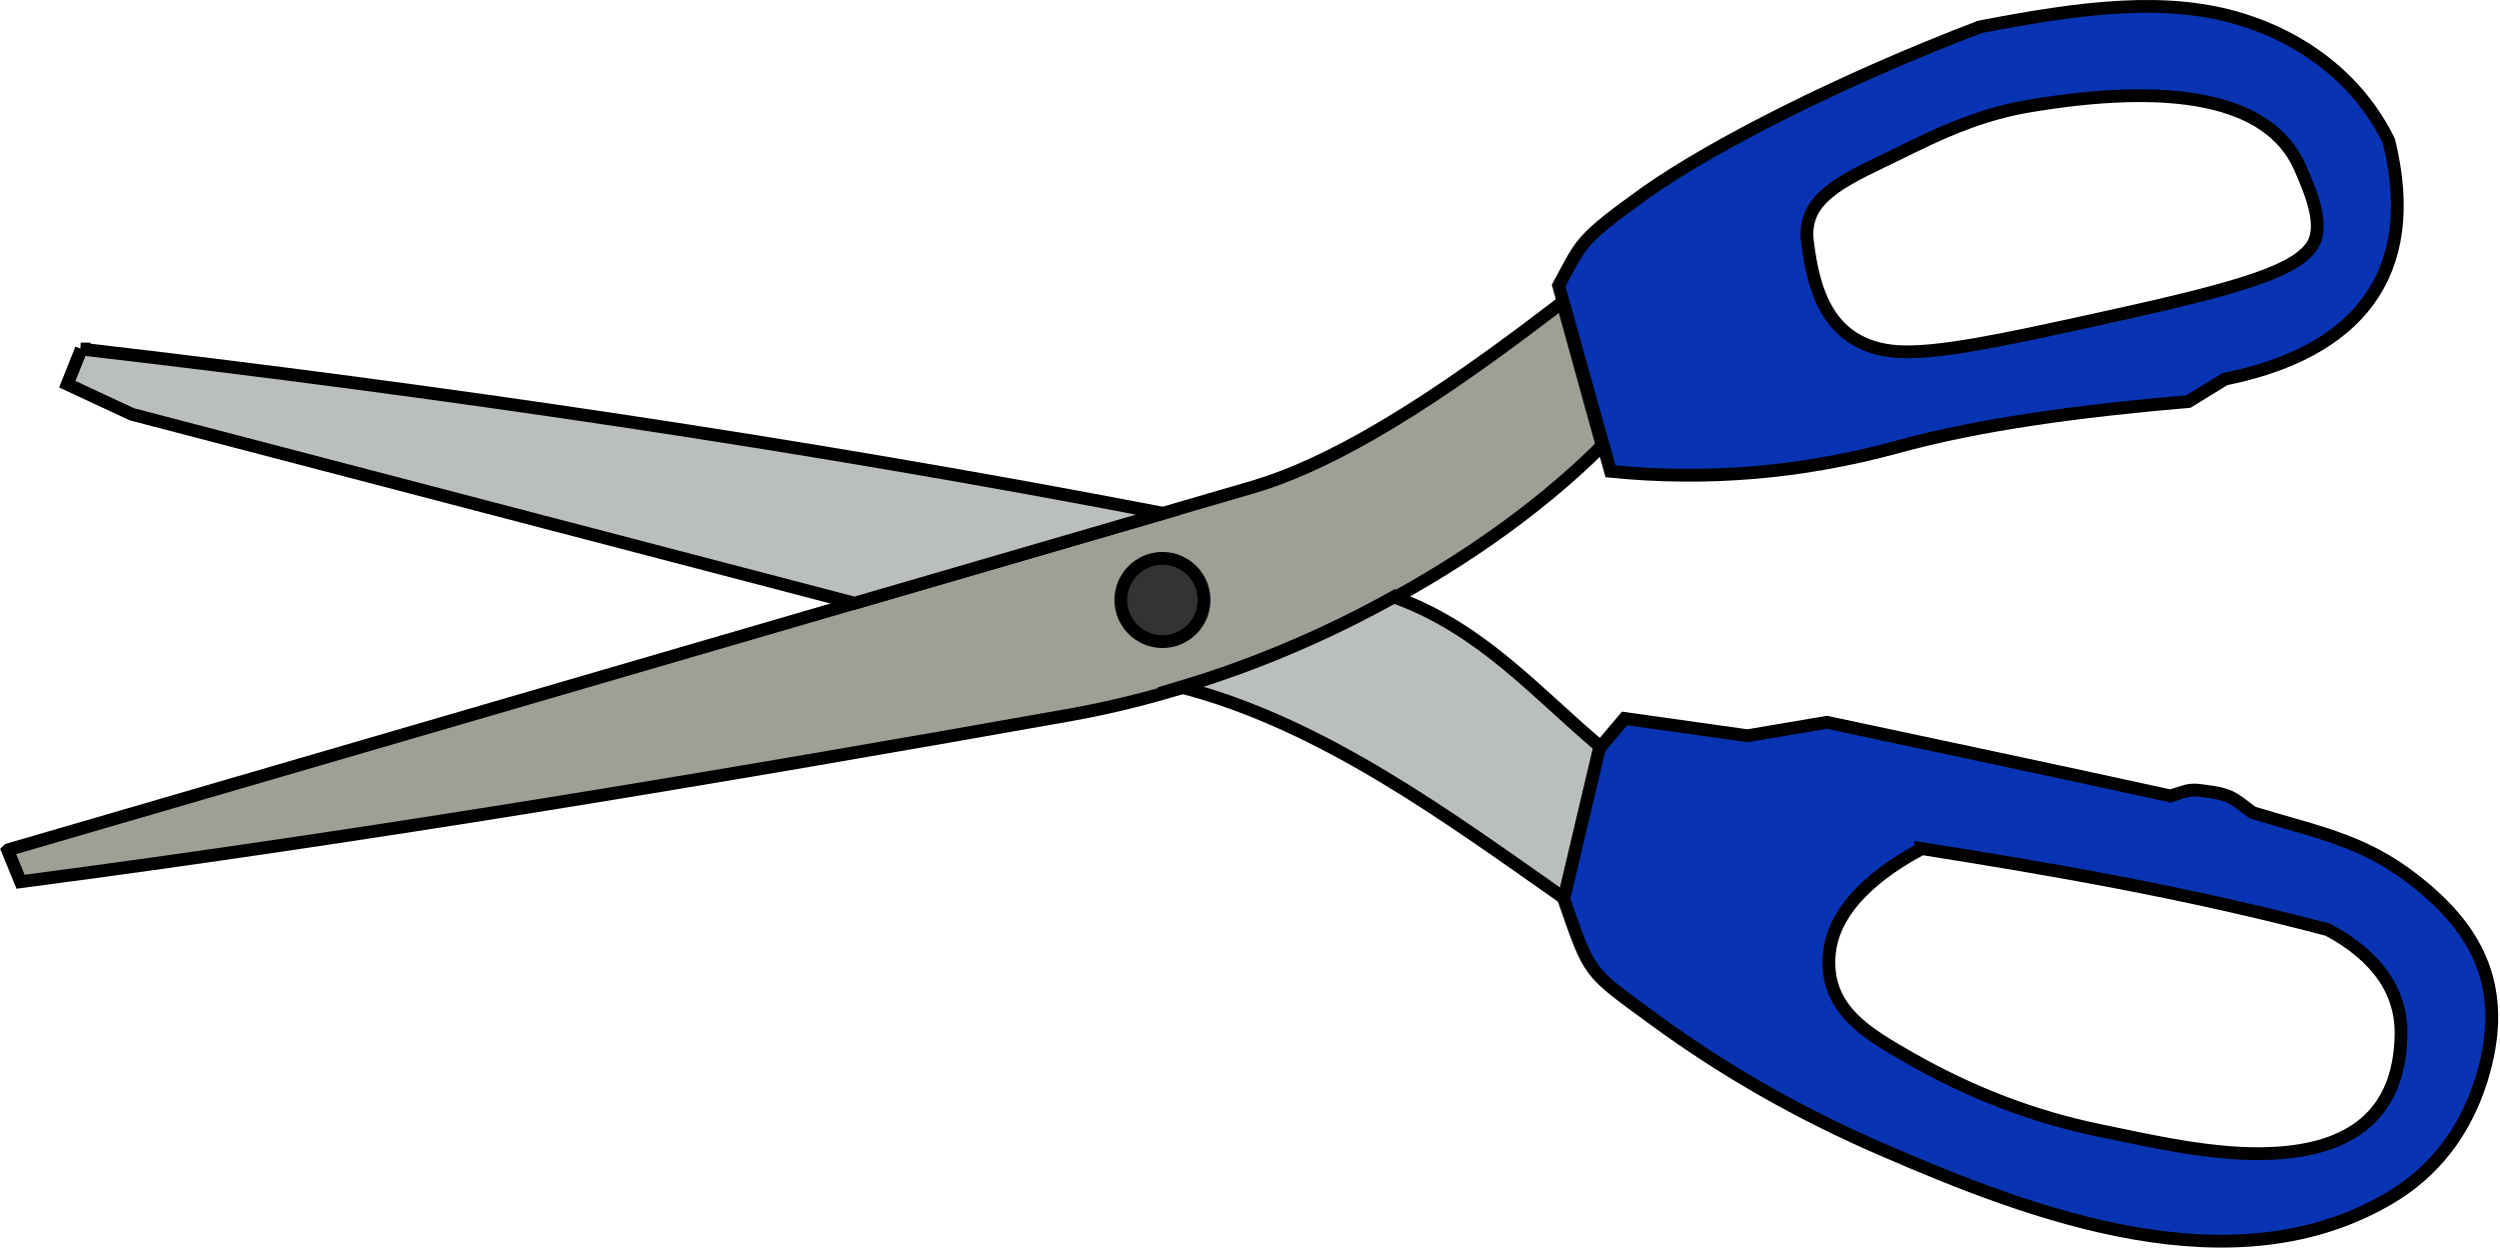
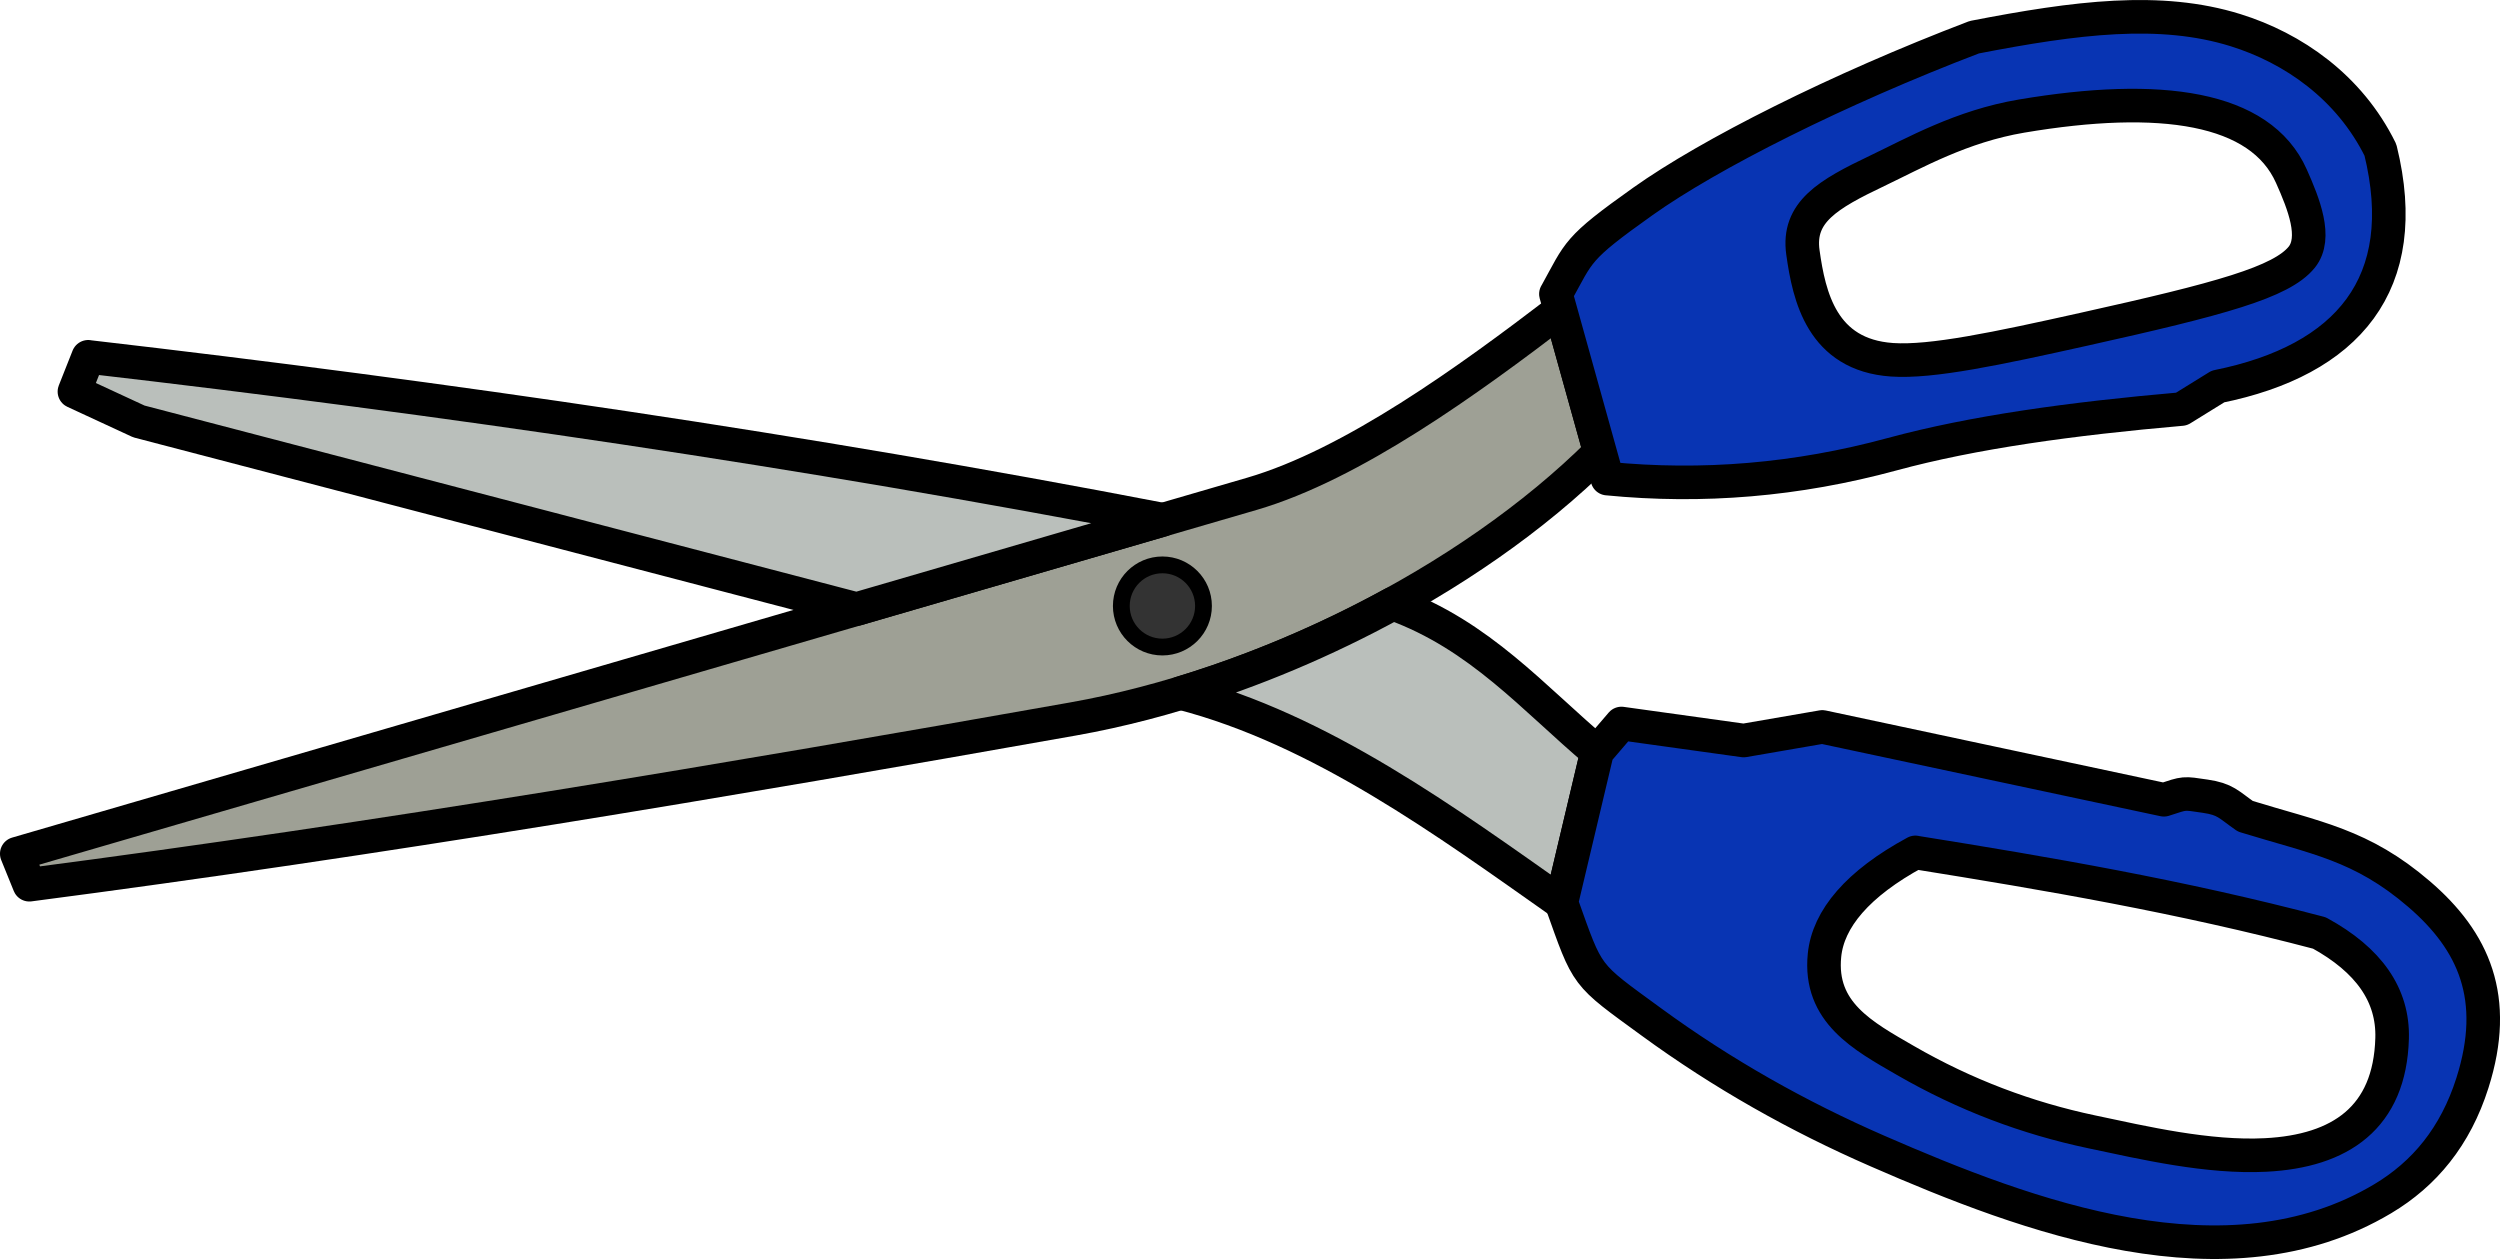
- <svg xmlns="http://www.w3.org/2000/svg" xml:space="preserve" width="39.102mm" height="19.51mm" version="1.1" style="shape-rendering:geometricPrecision; text-rendering:geometricPrecision; image-rendering:optimizeQuality; fill-rule:evenodd; clip-rule:evenodd" viewBox="0 0 3904 1948">
+ <svg xmlns="http://www.w3.org/2000/svg" xml:space="preserve" width="39.397mm" height="19.839mm" version="1.1" style="shape-rendering:geometricPrecision; text-rendering:geometricPrecision; image-rendering:optimizeQuality; fill-rule:evenodd; clip-rule:evenodd" viewBox="0 0 39371 19826">
  <defs>
    <style type="text/css">
   
-     .str0 {stroke:black;stroke-width:19.969}
+     .str1 {stroke:black;stroke-width:264.427;stroke-linecap:round;stroke-linejoin:round}
+     .str0 {stroke:black;stroke-width:528.854;stroke-linecap:round;stroke-linejoin:round}
    .fil3 {fill:#0834B3}
    .fil1 {fill:#333333}
    .fil0 {fill:#9EA095}
    .fil2 {fill:#BABFBB}
   
  </style>
  </defs>
  <g id="Layer_x0020_1">
-     <g id="_736875088">
-       <path class="fil0 str0" d="M13 1327l1943 -566c158,-46 341,-179 485,-289l62 224c-207,206 -533,367 -829,420 -546,97 -1093,189 -1642,261l-20 -49z" />
-       <circle class="fil1 str0" cx="1816" cy="937" r="65" />
-       <path class="fil2 str0" d="M126 545c562,65 1127,148 1688,256l2 1 -481 140 -1129 -295 -101 -47 22 -55zm2053 388l1 0c136,50 220,149 320,233l-56 237c-180,-126 -378,-273 -599,-330 114,-34 227,-82 333,-141z" />
-       <path class="fil3 str0" d="M2435 446c37,-68 31,-70 137,-146 105,-74 306,-176 521,-258 161,-31 293,-48 411,-11 90,28 179,89 228,189 52,211 -52,331 -256,372l-57 35c-174,15 -328,36 -455,71 -150,41 -299,53 -448,38l-81 -290zm733 -280c218,-37 376,-15 425,95 19,43 41,97 16,127 -32,40 -128,66 -343,113 -137,30 -240,52 -302,48 -110,-8 -131,-100 -140,-169 -9,-63 39,-91 117,-128 59,-28 133,-70 227,-86z" />
-       <path class="fil3 str0" d="M2500 1167l38 -45 192 27 124 -21c179,38 358,76 537,115 34,-11 30,-11 65,-6 32,5 37,13 63,32 111,34 183,44 273,122 86,74 126,164 84,297 -27,84 -76,143 -141,182 -245,146 -558,28 -795,-75 -125,-54 -244,-121 -356,-203 -105,-77 -99,-68 -141,-188l56 -237zm501 158c208,33 417,69 636,127 78,42 116,98 114,166 -3,125 -81,177 -199,183 -90,5 -191,-19 -274,-36 -101,-21 -198,-58 -293,-112 -66,-38 -136,-76 -127,-165 6,-57 52,-113 143,-162z" />
+     <g id="_754880608">
+       <path class="fil0 str0" d="M264 13445l19451 -5668c1585,-462 3412,-1790 4858,-2895l624 2239c-2074,2063 -5336,3677 -8300,4202 -5470,970 -10943,1893 -16435,2610l-198 -488z" />
+       <circle class="fil1 str1" cx="18306" cy="9543" r="647" />
+       <path class="fil2 str0" d="M1389 5620c5622,651 11283,1478 16894,2559l25 9 -4818 1404 -11303 -2955 -1015 -470 217 -548zm20546 3886l10 4c1366,496 2204,1488 3206,2332l-563 2373c-1799,-1265 -3784,-2730 -5992,-3301 1136,-344 2275,-824 3338,-1407z" />
+       <path class="fil3 str0" d="M24504 4630c375,-676 307,-704 1370,-1459 1046,-744 3065,-1764 5218,-2585 1608,-312 2929,-480 4114,-111 903,281 1792,892 2282,1887 519,2111 -520,3313 -2559,3725l-574 355c-1742,152 -3281,365 -4556,711 -1500,408 -2990,531 -4486,384l-810 -2907zm7333 -2802c2182,-368 3761,-150 4249,947 194,435 408,971 163,1275 -319,395 -1282,657 -3430,1135 -1369,305 -2402,524 -3022,481 -1104,-76 -1307,-997 -1404,-1691 -89,-635 394,-915 1168,-1284 593,-283 1330,-703 2276,-863z" />
+       <path class="fil3 str0" d="M25152 11841l383 -447 1925 268 1239 -214c1793,382 3586,765 5379,1147 337,-110 300,-108 651,-56 321,47 365,130 632,316 1112,343 1827,445 2735,1225 864,742 1265,1639 841,2974 -268,846 -758,1434 -1414,1825 -2448,1460 -5583,283 -7956,-752 -1250,-545 -2441,-1215 -3562,-2034 -1056,-771 -988,-680 -1416,-1878l563 -2373zm5013 1584c2081,334 4171,690 6362,1268 776,425 1165,976 1145,1660 -35,1249 -815,1776 -1992,1836 -905,46 -1916,-190 -2742,-365 -1011,-214 -1983,-576 -2934,-1125 -665,-384 -1361,-756 -1271,-1655 57,-574 524,-1129 1431,-1620z" />
    </g>
  </g>
</svg>
